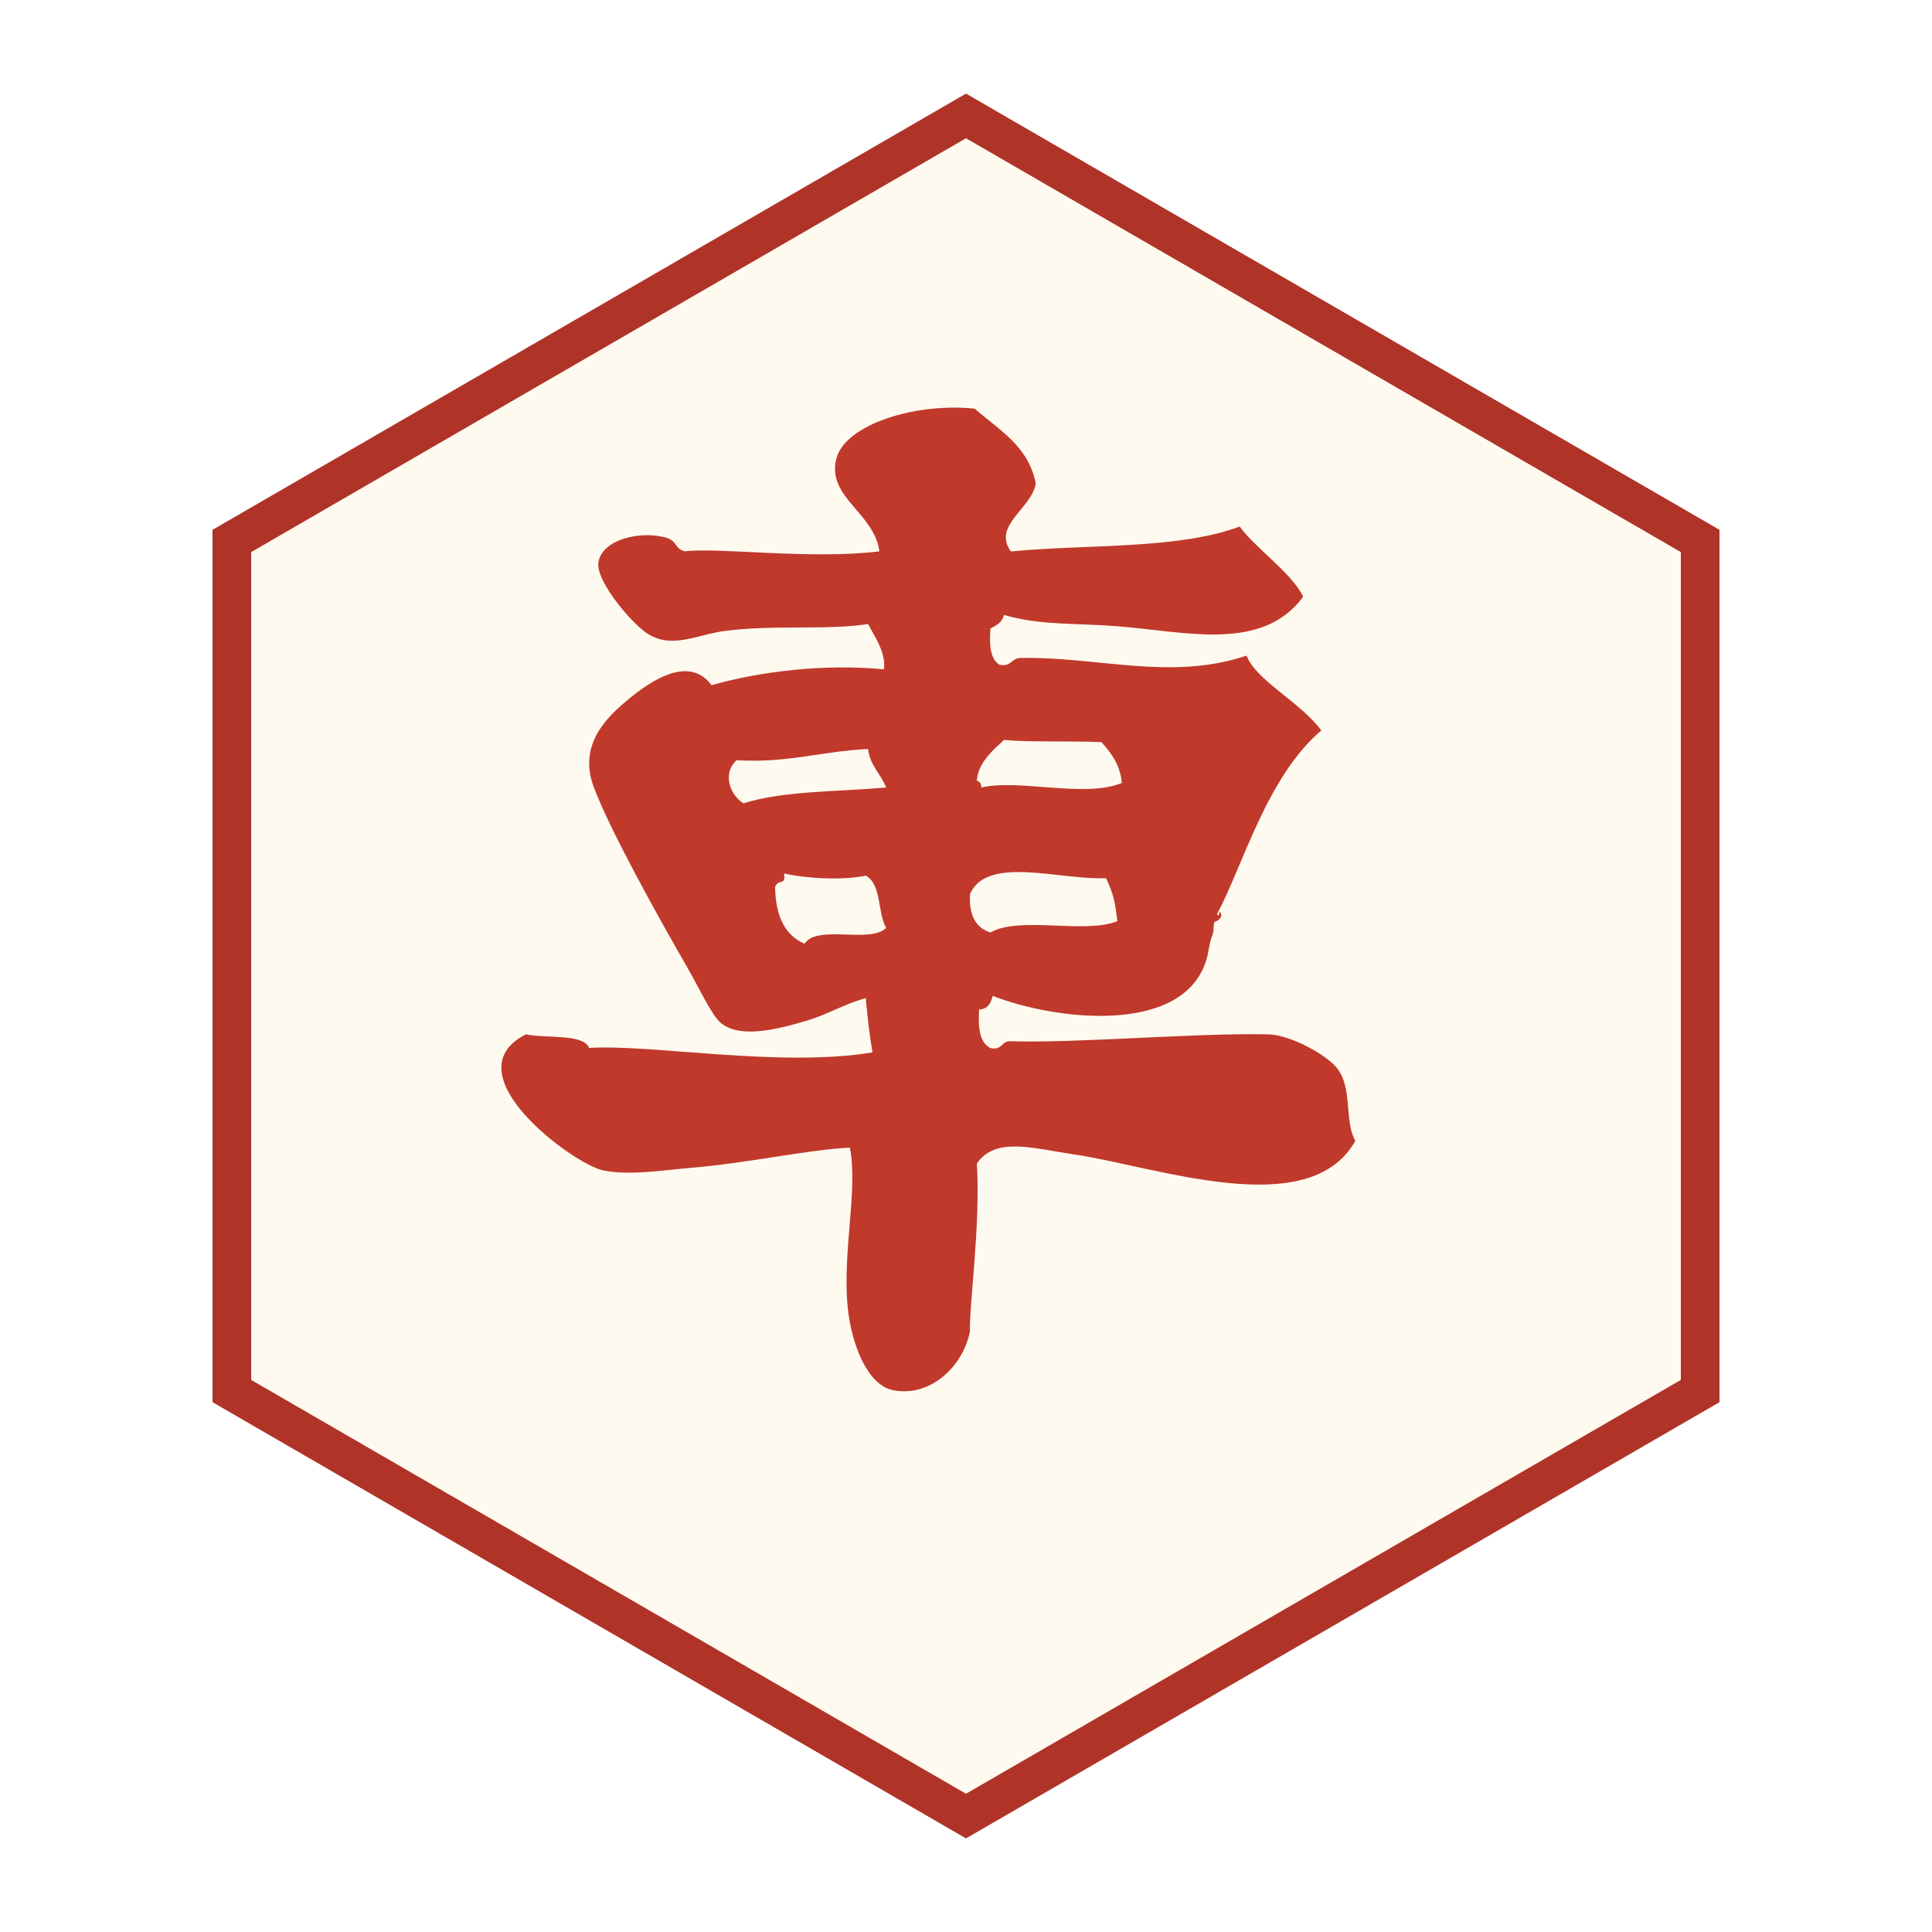
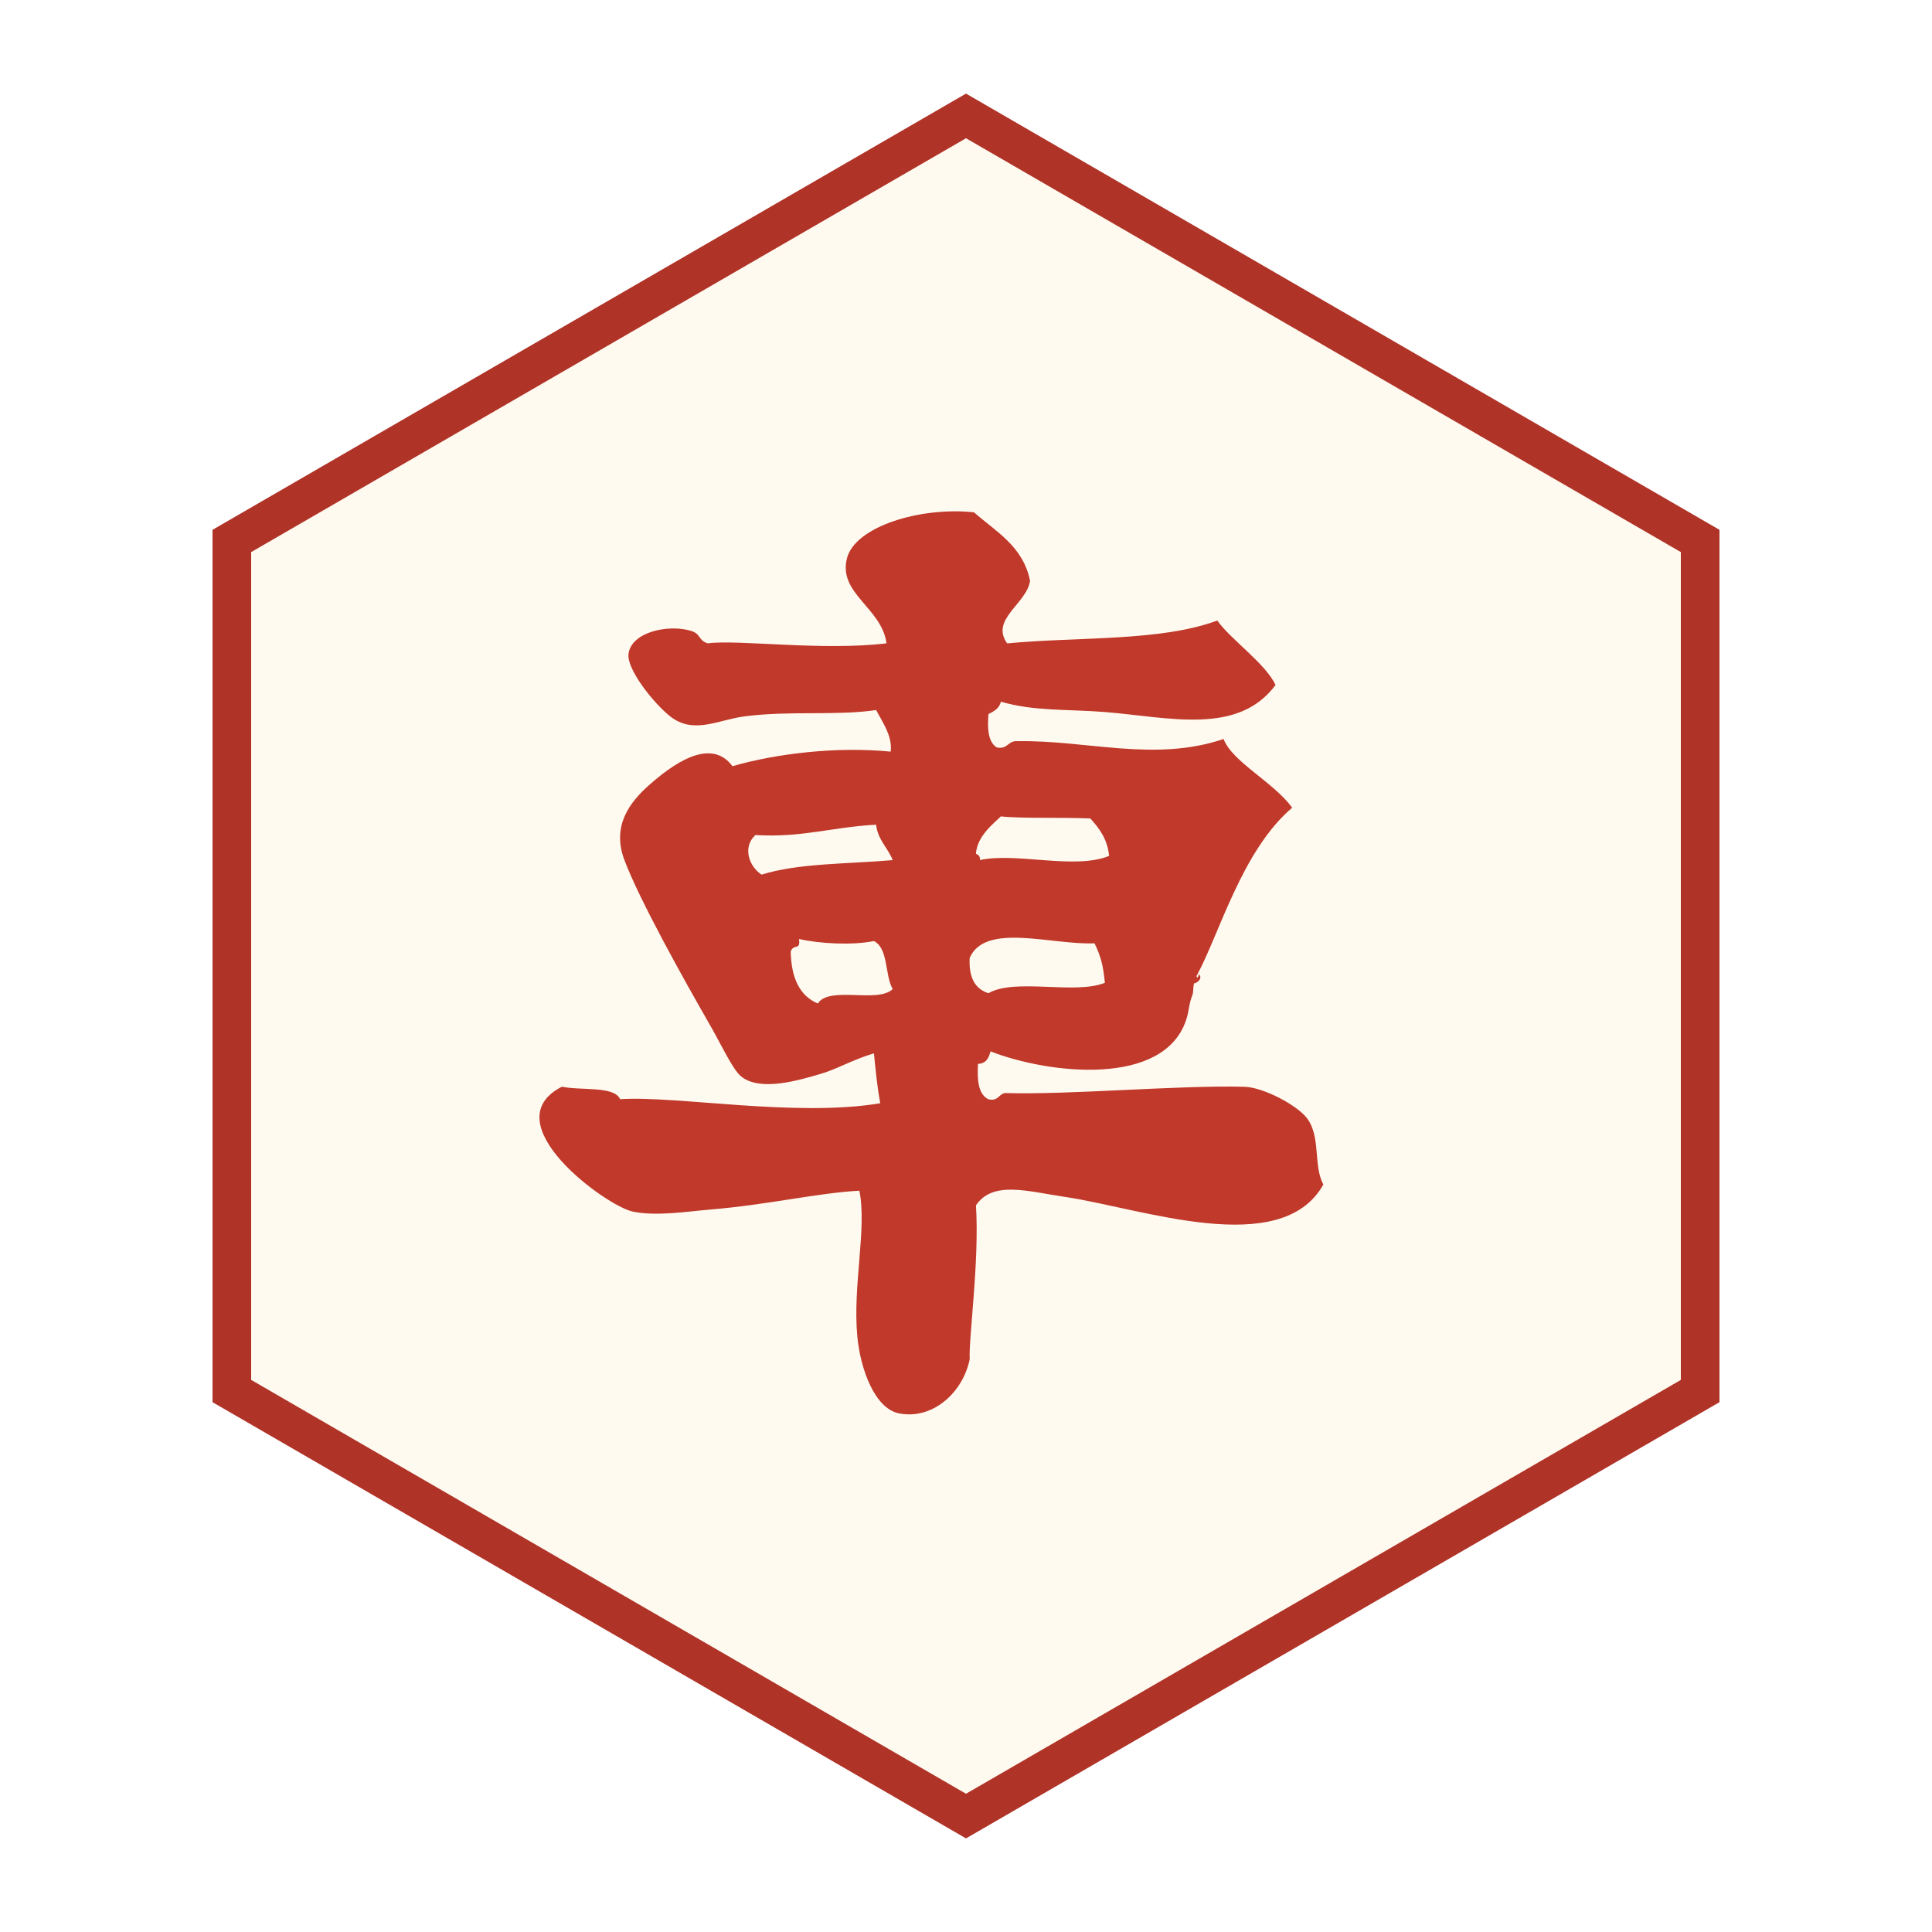
<svg xmlns="http://www.w3.org/2000/svg" viewBox="0 0 100 100" width="256" height="256">
  <defs>
    <clipPath id="piece-clip">
      <polygon points="50,10 84,30 84,70 50,90 16,70 16,30" />
    </clipPath>
  </defs>
  <polygon points="50,6 88,28 88,72 50,94 12,72 12,28" fill="#fffaf0" stroke="#b03328" stroke-width="2" />
  <g clip-path="url(#piece-clip)">
-     <g transform="translate(50 50) scale(1.22) translate(-37.371 -37.135)">
+     <g transform="translate(50 50) translate(0 3.000) scale(1.12) translate(-37.371 -37.135)">
      <path d="M47.921,35.245c-0.073,0.172-0.022,0.391-0.091,0.563c-0.168,0.426-0.143,0.726-0.289,1.153     c-1.039,3.088-6.327,2.495-9.038,1.441c-0.08,0.308-0.201,0.565-0.578,0.577c-0.04,0.742,0.004,1.401,0.483,1.637     c0.457,0.104,0.464-0.238,0.768-0.289c3,0.091,8.01-0.37,11.059-0.289c0.867,0.021,2.408,0.834,2.883,1.438     c0.666,0.854,0.289,2.206,0.769,3.077c-1.946,3.487-8.448,1.087-11.921,0.578c-1.738-0.256-3.352-0.771-4.135,0.386     c0.165,2.594-0.34,6.113-0.289,7.112c-0.305,1.52-1.698,2.813-3.268,2.502c-1.127-0.223-1.787-2.06-1.926-3.56     c-0.22-2.342,0.45-4.984,0.096-6.729c-1.83,0.088-4.289,0.655-6.824,0.863c-1.127,0.096-2.565,0.33-3.655,0.1     c-1.248-0.268-6.506-4.113-3.269-5.771c0.875,0.187,2.422-0.044,2.689,0.578c2.602-0.172,8.102,0.842,12.021,0.188     c-0.133-0.729-0.213-1.516-0.289-2.306c-0.992,0.289-1.662,0.717-2.5,0.959c-0.893,0.256-2.762,0.845-3.651,0.095     c-0.388-0.322-0.94-1.528-1.446-2.396c-1.182-2.058-3.252-5.764-3.939-7.601c-0.594-1.589,0.267-2.679,1.152-3.462     c1.017-0.896,2.813-2.254,3.846-0.867c2.02-0.582,4.785-0.918,7.311-0.673c0.088-0.707-0.365-1.336-0.673-1.921     c-1.815,0.271-3.974,0.021-6.06,0.289c-1.24,0.157-2.371,0.859-3.461,0c-0.77-0.611-2.017-2.185-1.922-2.888     c0.133-1.013,1.84-1.376,2.883-1.063c0.479,0.146,0.318,0.422,0.77,0.578c1.449-0.183,5.309,0.359,8.27,0     c-0.219-1.646-2.254-2.301-1.825-3.938c0.374-1.438,3.325-2.379,5.866-2.118c1.021,0.901,2.275,1.571,2.594,3.172     c-0.165,1.067-1.852,1.772-1.059,2.887c3.275-0.313,7.1-0.08,9.711-1.057c0.615,0.878,2.213,1.968,2.693,2.979     c-1.742,2.35-4.934,1.488-7.885,1.251c-1.725-0.139-3.271-0.028-4.809-0.479c-0.068,0.312-0.321,0.445-0.574,0.574     c-0.055,0.69-0.014,1.296,0.385,1.541c0.523,0.104,0.505-0.329,0.959-0.289c3.189-0.06,6.327,0.979,9.521-0.101     c0.401,1.056,2.297,1.983,3.172,3.175c-2.332,1.979-3.367,5.854-4.424,7.784c0.051,0.15,0.103,0.011,0.099-0.095     C48.386,35.054,47.921,35.31,47.921,35.245z M43.79,35.233c-0.091-0.834-0.165-1.159-0.479-1.825     c-1.972,0.088-5.046-0.979-5.77,0.673c-0.049,0.882,0.234,1.435,0.867,1.632C39.65,35.002,42.396,35.793,43.79,35.233z      M43.984,29.368c-0.078-0.79-0.459-1.273-0.867-1.73c-1.299-0.059-3.213,0.008-4.135-0.096c-0.285,0.293-1.099,0.886-1.152,1.731     c0.121,0.04,0.197,0.124,0.189,0.288C39.67,29.192,42.414,30.019,43.984,29.368z M33.984,35.522     c-0.375-0.654-0.188-1.866-0.867-2.219c-1.01,0.209-2.551,0.117-3.463-0.095c0.074,0.567-0.24,0.188-0.383,0.578     c0.021,1.196,0.395,2.038,1.25,2.404C31.064,35.358,33.281,36.2,33.984,35.522z M33.984,29.563     c-0.225-0.574-0.682-0.924-0.77-1.637c-2.098,0.117-3.389,0.604-5.577,0.479c-0.604,0.556-0.3,1.444,0.286,1.829     C29.633,29.697,31.924,29.745,33.984,29.563z" fill="#c0392b" />
    </g>
  </g>
</svg>
